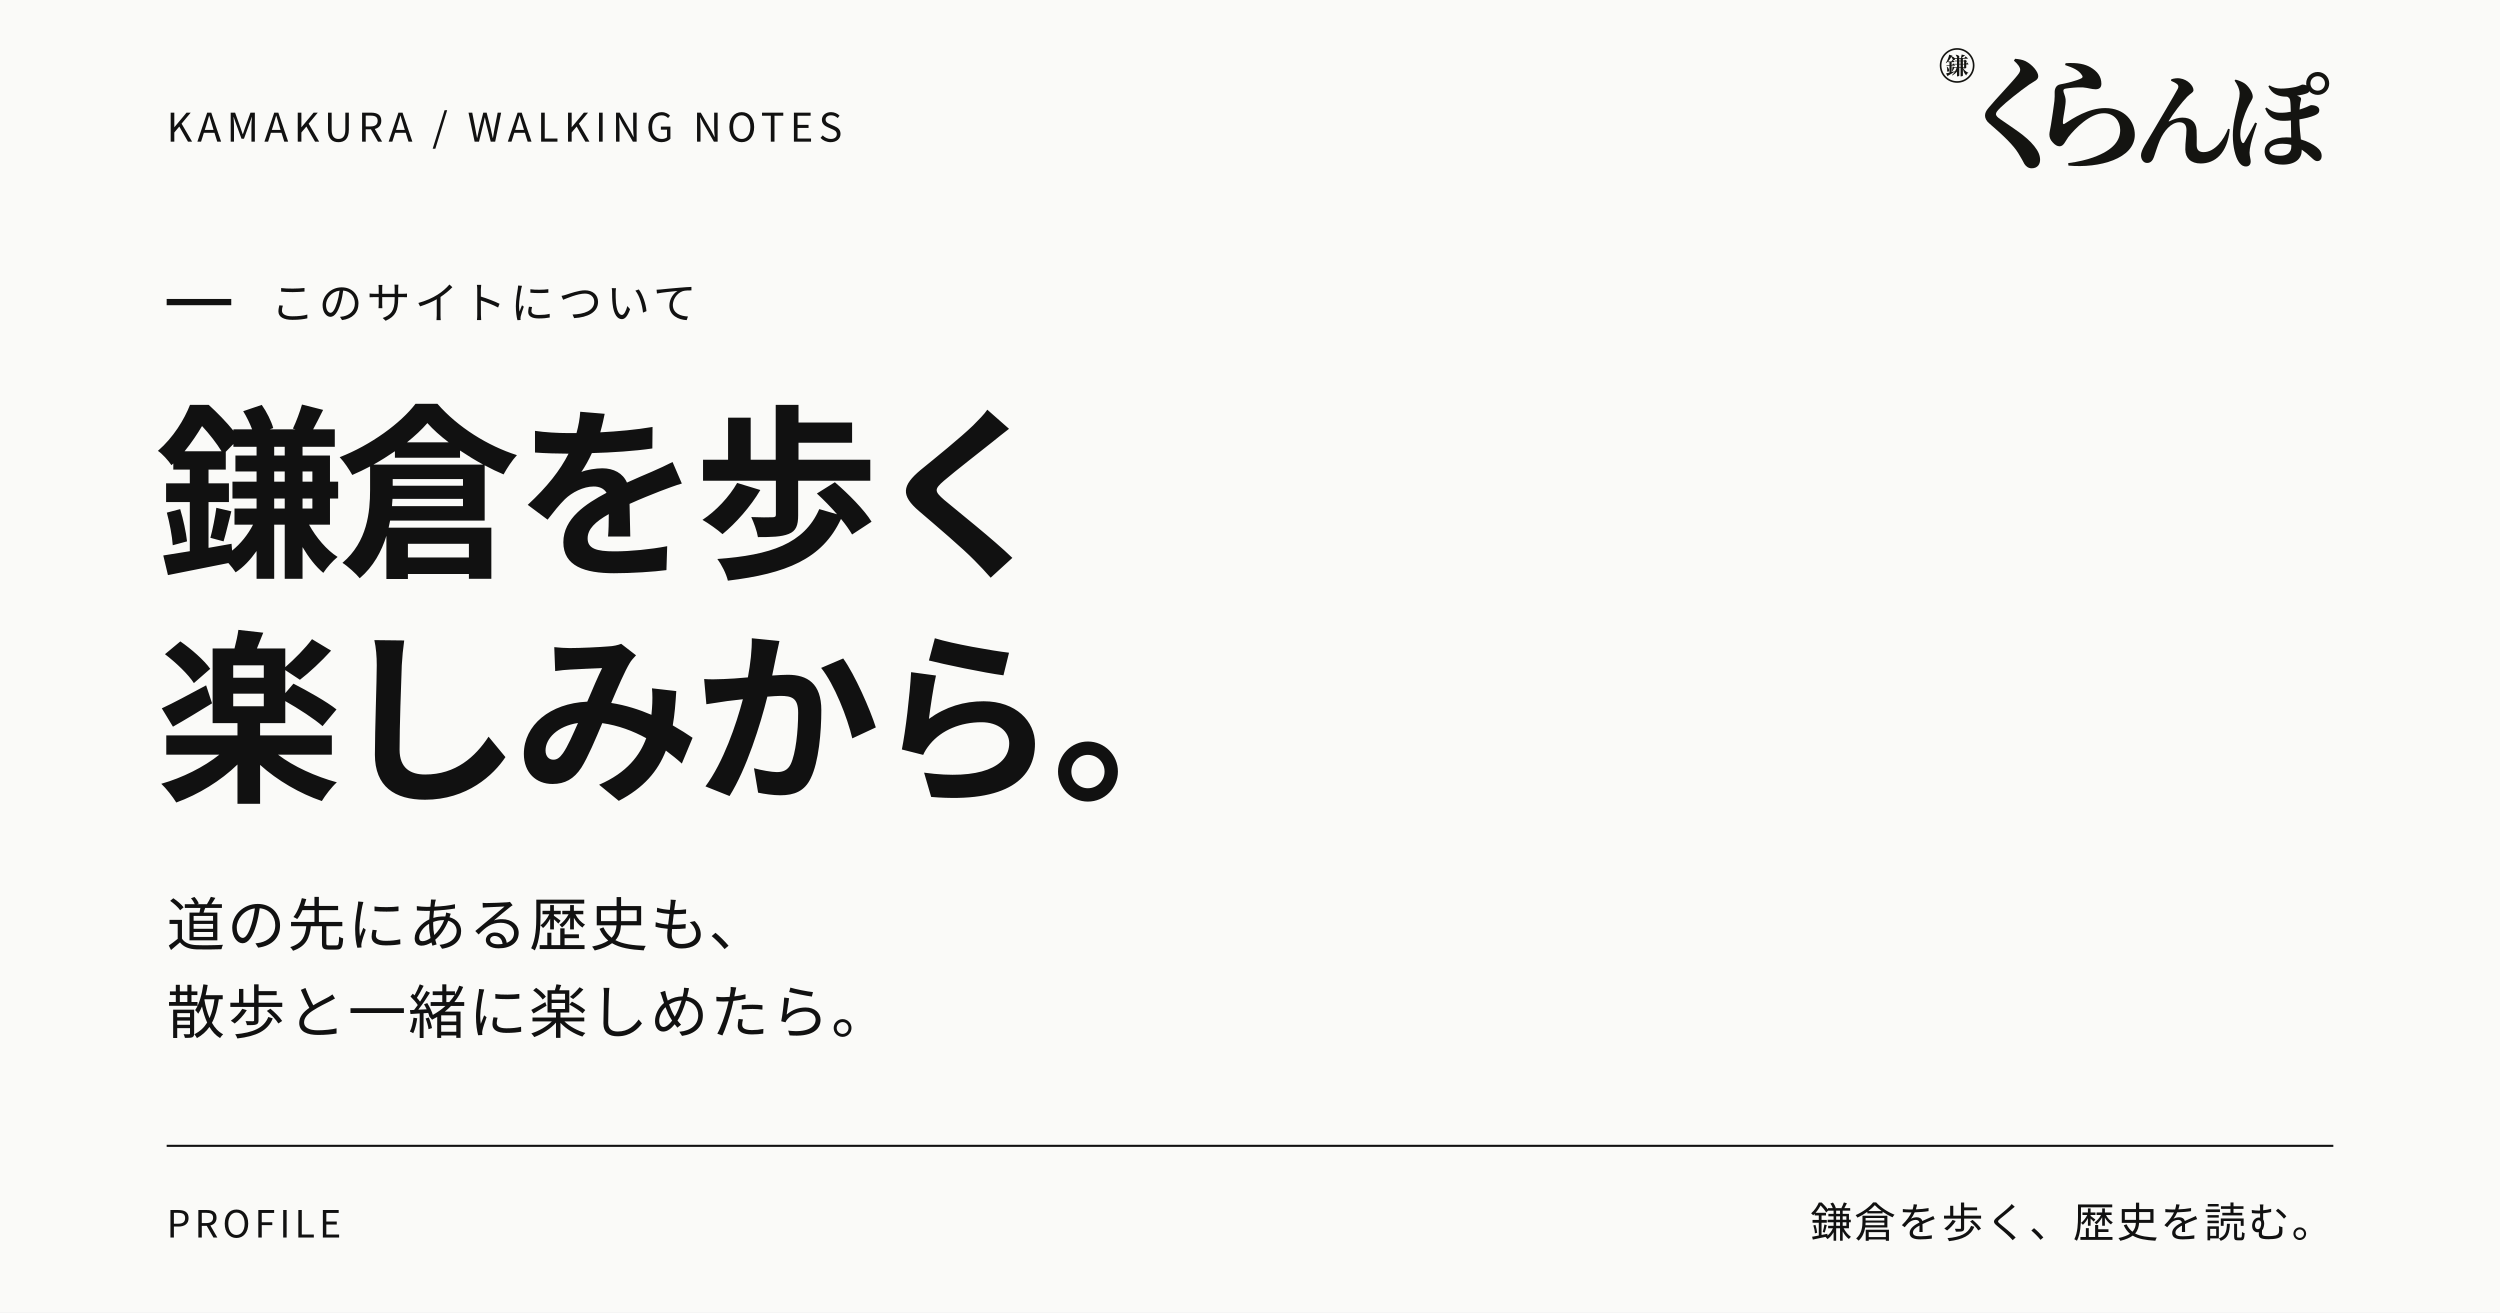
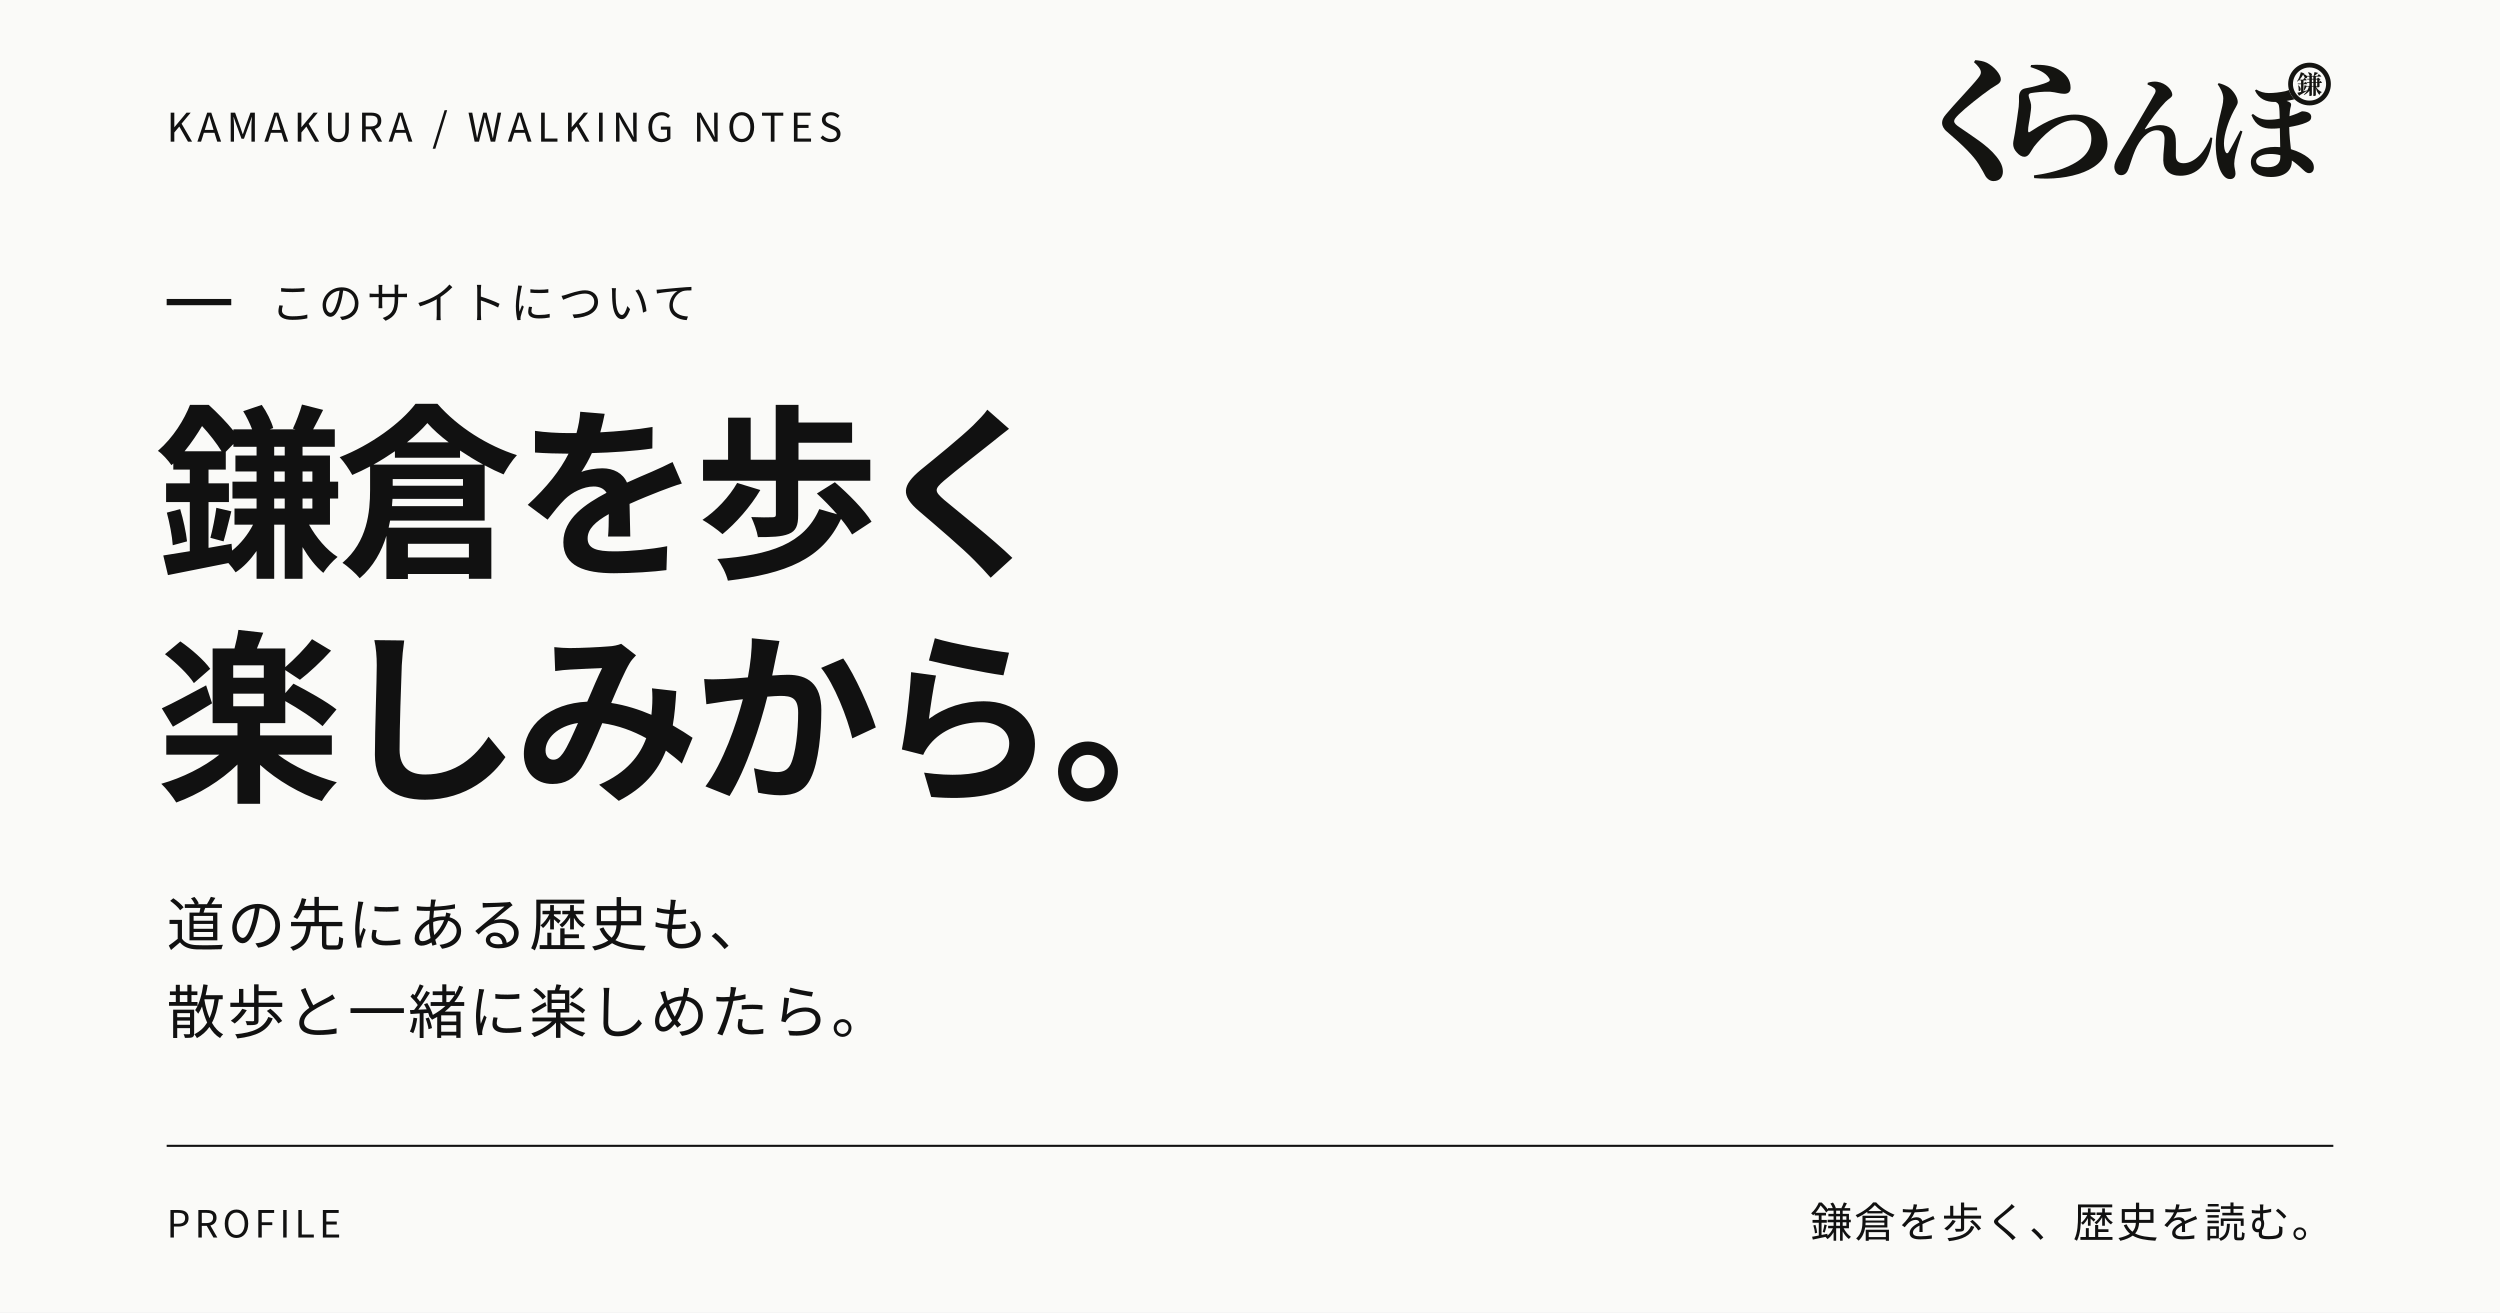
<svg xmlns="http://www.w3.org/2000/svg" width="1200" height="630" viewBox="0 0 1200 630">
  <rect width="1200" height="630" fill="#fafaf8" />
  <g fill="#111" font-family="Noto Sans CJK JP, sans-serif">
    <text x="80" y="68" font-size="19" font-weight="400" letter-spacing="2.6" text-anchor="start">KAMAKURA / WALKING NOTES</text>
-     <g transform="translate(930,22) scale(0.4958026)">
-       <circle cx="19" cy="19" r="16" fill="none" stroke="#141411" stroke-width="1.6" />
-       <path d="M71 332 57 329C71 273 81 194 72 130C134 54 227 196 71 332ZM307 336C300 268 290 187 279 134L296 128C328 170 359 230 385 282C401 282 412 288 417 298L422 281H479C462 227 439 174 410 124L407 134L266 97V375H391C404 375 414 380 416 390C386 424 332 472 332 472L285 403H266V526H368C382 526 392 531 394 542C362 576 304 625 304 625L253 554H112C170 615 218 687 250 753C284 707 309 656 320 621C363 583 422 620 407 673H497V588H406L415 560H497V452H383L391 424H497V309H413L414 305ZM595 673H652V588H595ZM25 39 92 -82C104 -78 113 -69 116 -56C252 20 346 79 409 122C374 62 330 8 278 -37L288 -50C373 -5 443 51 497 118V-88H514C565 -88 595 -66 595 -60V281H652V-88H670C720 -88 751 -66 751 -60V233C779 109 824 17 897 -47C911 12 941 47 982 58L984 69C892 104 801 181 757 281H804V250H819C849 250 894 269 895 276V424H968C980 424 989 429 992 440C972 468 931 512 931 512L897 452H895V546C914 549 927 557 933 565L839 636L795 588H751V673H940C954 673 964 678 966 689C929 724 867 774 867 774L812 702H692C736 731 782 768 811 797C833 797 844 805 848 818L698 852C692 808 679 747 666 702H572C618 729 616 824 450 843L441 838C467 806 497 753 505 707L513 702H396L398 693C381 723 339 754 262 779C289 782 299 790 303 802L160 846C142 743 82 580 13 486L24 478C52 498 79 521 104 546L110 526H172V403H40L48 375H172V73C109 58 56 45 25 39ZM804 424V309H751V424ZM804 452H751V560H804ZM595 424H652V309H595ZM595 452V560H652V452Z" transform="translate(7.707865,27.58427) scale(0.02247191,-0.02247191)" fill="#141411" />
-       <path d="M623 -72C675 -72 692 -35 692 -3C692 31 680 64 645 108C577 194 465 259 369 327C348 341 333 355 333 369C333 382 343 395 369 421C411 463 530 558 603 609C646 638 677 646 677 678C677 713 630 771 573 800C548 812 520 816 489 819L479 804C508 778 530 752 530 730C530 716 524 705 509 686C470 635 326 485 273 420C252 395 244 377 244 356C244 337 255 312 280 292C397 192 475 115 514 52C541 9 552 -14 564 -36C576 -55 596 -72 623 -72Z" transform="translate(16.964,110) scale(0.119,-0.119)" fill="#141411" />
-       <path d="M335 -30 337 -50C588 -73 877 6 877 201C877 308 797 418 636 418C500 418 376 336 305 290C297 285 293 287 292 298C291 328 302 369 307 408C311 440 316 461 314 490C311 518 296 543 296 559C296 567 300 575 318 577C343 581 409 589 456 586C501 582 525 571 558 571C591 571 605 588 605 616C605 674 573 717 516 750C475 774 413 790 314 783L310 768C372 747 420 728 446 687C455 675 454 666 442 660C409 642 315 618 271 611C236 605 225 574 225 547C225 522 226 505 223 476C218 429 202 330 195 283C189 244 182 222 182 203C182 180 190 159 208 140C227 118 246 107 265 107C298 107 311 147 336 182C393 254 513 376 625 376C711 376 758 310 758 240C758 158 709 78 537 16C491 -1 413 -20 335 -30Z" transform="translate(86.654,110) scale(0.119,-0.119)" fill="#141411" />
-       <path d="M665 -39C804 -39 924 58 946 293L930 297C889 189 800 71 694 71C653 71 626 88 626 138C626 193 628 238 625 285C619 362 572 405 487 405C455 405 410 394 362 370C355 366 353 369 357 375C397 443 484 556 535 608C563 637 595 648 595 671C595 711 542 774 463 785C441 789 404 785 380 776L378 761C396 754 423 741 438 728C449 718 453 704 443 684C413 626 262 374 196 260C141 165 87 92 87 40C87 4 108 -34 146 -34C183 -34 201 -7 212 23C229 70 246 131 271 189C307 271 377 360 458 360C512 360 527 326 527 284C527 220 515 165 516 96C517 14 569 -39 665 -39Z" transform="translate(188.317,110) scale(0.1,-0.1)" fill="#141411" />
-       <path d="M190 -68C221 -68 236 -47 236 -19C236 8 225 29 225 66C225 85 229 117 237 151C249 202 277 290 297 350L279 357C251 305 194 197 175 167C166 154 156 155 148 171C140 186 135 214 135 246C135 331 179 443 203 494C230 554 256 581 256 608C256 651 211 714 174 738C144 756 117 766 89 773L80 763C99 736 129 687 129 639C129 593 116 555 106 510C91 448 63 344 63 235C63 120 88 24 120 -23C146 -61 169 -68 190 -68ZM885 666C845 666 814 697 814 736C814 775 845 806 885 806C924 806 955 775 955 736C955 697 924 666 885 666ZM885 625C946 625 996 674 996 736C996 798 946 847 885 847C823 847 773 798 773 736L775 717C764 722 751 725 737 725C728 725 712 712 672 702C624 692 575 686 528 686C489 686 451 697 418 717L407 708C442 632 508 608 578 608H588C602 602 614 592 617 576C622 551 623 504 624 462C597 456 565 452 525 452C464 452 427 473 389 503L376 493C415 397 477 374 554 374C578 374 600 375 625 378L628 212C614 213 599 214 584 214C461 214 371 165 371 80C371 -10 450 -50 546 -50C672 -50 730 10 730 89V95C760 75 791 50 825 17C843 1 858 -16 881 -16C909 -16 923 6 923 32C923 68 908 92 873 120C839 147 785 176 722 194C716 249 708 313 707 388C760 397 815 409 858 428C891 442 900 456 900 477C900 524 833 526 819 526C815 526 801 517 777 507C758 499 734 491 709 483C711 515 714 545 721 568C726 587 726 598 708 607C702 611 693 614 684 617C719 623 754 630 780 640C791 644 799 650 802 661C822 639 852 625 885 625ZM629 141V123C629 68 591 36 522 36C453 36 417 52 417 89C417 130 478 152 542 152C572 152 601 149 629 141Z" transform="translate(279.617,110) scale(0.1,-0.1)" fill="#141411" />
+     <g transform="translate(930,22) scale(0.5475504)">
+       <defs>
+         <mask id="po-cut">
+           <rect x="0" y="0" width="500" height="150" fill="white" />
+           <circle cx="368.117" cy="33.5" r="18.725" fill="black" />
+         </mask>
+       </defs>
+       <g transform="translate(-42,0)">
+         <g mask="url(#po-cut)">
+           <path d="M623 -72C675 -72 692 -35 692 -3C692 31 680 64 645 108C577 194 465 259 369 327C348 341 333 355 333 369C333 382 343 395 369 421C411 463 530 558 603 609C646 638 677 646 677 678C677 713 630 771 573 800C548 812 520 816 489 819L479 804C508 778 530 752 530 730C530 716 524 705 509 686C470 635 326 485 273 420C252 395 244 377 244 356C244 337 255 312 280 292C397 192 475 115 514 52C541 9 552 -14 564 -36C576 -55 596 -72 623 -72Z" transform="translate(16.964,110) scale(0.119,-0.119)" fill="#141411" />
+           <path d="M335 -30 337 -50C588 -73 877 6 877 201C877 308 797 418 636 418C500 418 376 336 305 290C297 285 293 287 292 298C291 328 302 369 307 408C311 440 316 461 314 490C311 518 296 543 296 559C296 567 300 575 318 577C343 581 409 589 456 586C501 582 525 571 558 571C591 571 605 588 605 616C605 674 573 717 516 750C475 774 413 790 314 783L310 768C372 747 420 728 446 687C455 675 454 666 442 660C409 642 315 618 271 611C236 605 225 574 225 547C225 522 226 505 223 476C218 429 202 330 195 283C189 244 182 222 182 203C182 180 190 159 208 140C227 118 246 107 265 107C298 107 311 147 336 182C393 254 513 376 625 376C711 376 758 310 758 240C758 158 709 78 537 16C491 -1 413 -20 335 -30Z" transform="translate(86.654,110) scale(0.119,-0.119)" fill="#141411" />
+           <path d="M665 -39C804 -39 924 58 946 293L930 297C889 189 800 71 694 71C653 71 626 88 626 138C626 193 628 238 625 285C619 362 572 405 487 405C455 405 410 394 362 370C355 366 353 369 357 375C397 443 484 556 535 608C563 637 595 648 595 671C595 711 542 774 463 785C441 789 404 785 380 776L378 761C396 754 423 741 438 728C449 718 453 704 443 684C413 626 262 374 196 260C141 165 87 92 87 40C87 4 108 -34 146 -34C183 -34 201 -7 212 23C229 70 246 131 271 189C307 271 377 360 458 360C512 360 527 326 527 284C527 220 515 165 516 96C517 14 569 -39 665 -39Z" transform="translate(188.317,110) scale(0.1,-0.1)" fill="#141411" />
+           <path d="M190 -68C221 -68 236 -47 236 -19C236 8 225 29 225 66C225 85 229 117 237 151C249 202 277 290 297 350L279 357C251 305 194 197 175 167C166 154 156 155 148 171C140 186 135 214 135 246C135 331 179 443 203 494C230 554 256 581 256 608C256 651 211 714 174 738C144 756 117 766 89 773L80 763C99 736 129 687 129 639C129 593 116 555 106 510C91 448 63 344 63 235C63 120 88 24 120 -23C146 -61 169 -68 190 -68ZM775 717C764 722 751 725 737 725C728 725 712 712 672 702C624 692 575 686 528 686C489 686 451 697 418 717L407 708C442 632 508 608 578 608H588C602 602 614 592 617 576C622 551 623 504 624 462C597 456 565 452 525 452C464 452 427 473 389 503L376 493C415 397 477 374 554 374C578 374 600 375 625 378L628 212C614 213 599 214 584 214C461 214 371 165 371 80C371 -10 450 -50 546 -50C672 -50 730 10 730 89V95C760 75 791 50 825 17C843 1 858 -16 881 -16C909 -16 923 6 923 32C923 68 908 92 873 120C839 147 785 176 722 194C716 249 708 313 707 388C760 397 815 409 858 428C891 442 900 456 900 477C900 524 833 526 819 526C815 526 801 517 777 507C758 499 734 491 709 483C711 515 714 545 721 568C726 587 726 598 708 607C702 611 693 614 684 617C719 623 754 630 780 640C791 644 799 650 802 661ZM629 141V123C629 68 591 36 522 36C453 36 417 52 417 89C417 130 478 152 542 152C572 152 601 149 629 141Z" transform="translate(279.617,110) scale(0.1,-0.1)" fill="#141411" />
+         </g>
+         <circle cx="368.117" cy="33.5" r="16.625" fill="none" stroke="#141411" stroke-width="4.2" />
+         <path d="M71 332 57 329C71 273 81 194 72 130C134 54 227 196 71 332ZM307 336C300 268 290 187 279 134L296 128C328 170 359 230 385 282C401 282 412 288 417 298L422 281H479C462 227 439 174 410 124L407 134L266 97V375H391C404 375 414 380 416 390C386 424 332 472 332 472L285 403H266V526H368C382 526 392 531 394 542C362 576 304 625 304 625L253 554H112C170 615 218 687 250 753C284 707 309 656 320 621C363 583 422 620 407 673H497V588H406L415 560H497V452H383L391 424H497V309H413L414 305ZM595 673H652V588H595ZM25 39 92 -82C104 -78 113 -69 116 -56C252 20 346 79 409 122C374 62 330 8 278 -37L288 -50C373 -5 443 51 497 118V-88H514C565 -88 595 -66 595 -60V281H652V-88H670C720 -88 751 -66 751 -60V233C779 109 824 17 897 -47C911 12 941 47 982 58L984 69C892 104 801 181 757 281H804V250H819C849 250 894 269 895 276V424H968C980 424 989 429 992 440C972 468 931 512 931 512L897 452H895V546C914 549 927 557 933 565L839 636L795 588H751V673H940C954 673 964 678 966 689C929 724 867 774 867 774L812 702H692C736 731 782 768 811 797C833 797 844 805 848 818L698 852C692 808 679 747 666 702H572C618 729 616 824 450 843L441 838C467 806 497 753 505 707L513 702H396L398 693C381 723 339 754 262 779C289 782 299 790 303 802L160 846C142 743 82 580 13 486L24 478C52 498 79 521 104 546L110 526H172V403H40L48 375H172V73C109 58 56 45 25 39ZM804 424V309H751V424ZM804 452H751V560H804ZM595 424H652V309H595ZM595 452V560H652V452Z" transform="translate(356.8909,42.03404) scale(0.02234043,-0.02234043)" fill="#141411" />
+       </g>
    </g>
    <path d="M80 145H111" stroke="#111" stroke-width="3" />
    <text x="130" y="153" font-size="21" font-weight="400" letter-spacing="2" text-anchor="start">このサイトについて</text>
    <text x="75" y="270" font-size="89" font-weight="900" letter-spacing="-3" text-anchor="start">鎌倉を歩く</text>
    <text x="75" y="378" font-size="89" font-weight="900" letter-spacing="-3" text-anchor="start">楽しみから。</text>
    <text x="80" y="454" font-size="28" font-weight="400" letter-spacing="1" text-anchor="start">道の先にある歴史も、</text>
    <text x="80" y="496" font-size="28" font-weight="400" letter-spacing="1" text-anchor="start">散歩と一緒に楽しめたら。</text>
    <path d="M80 550H1120" stroke="#111" stroke-width="1" />
    <text x="80" y="594" font-size="18" font-weight="400" letter-spacing="2" text-anchor="start">PROFILE</text>
    <text x="1120" y="594" font-size="20" font-weight="400" letter-spacing="1" text-anchor="end">鎌倉を歩く、歴史を読む。</text>
  </g>
</svg>
